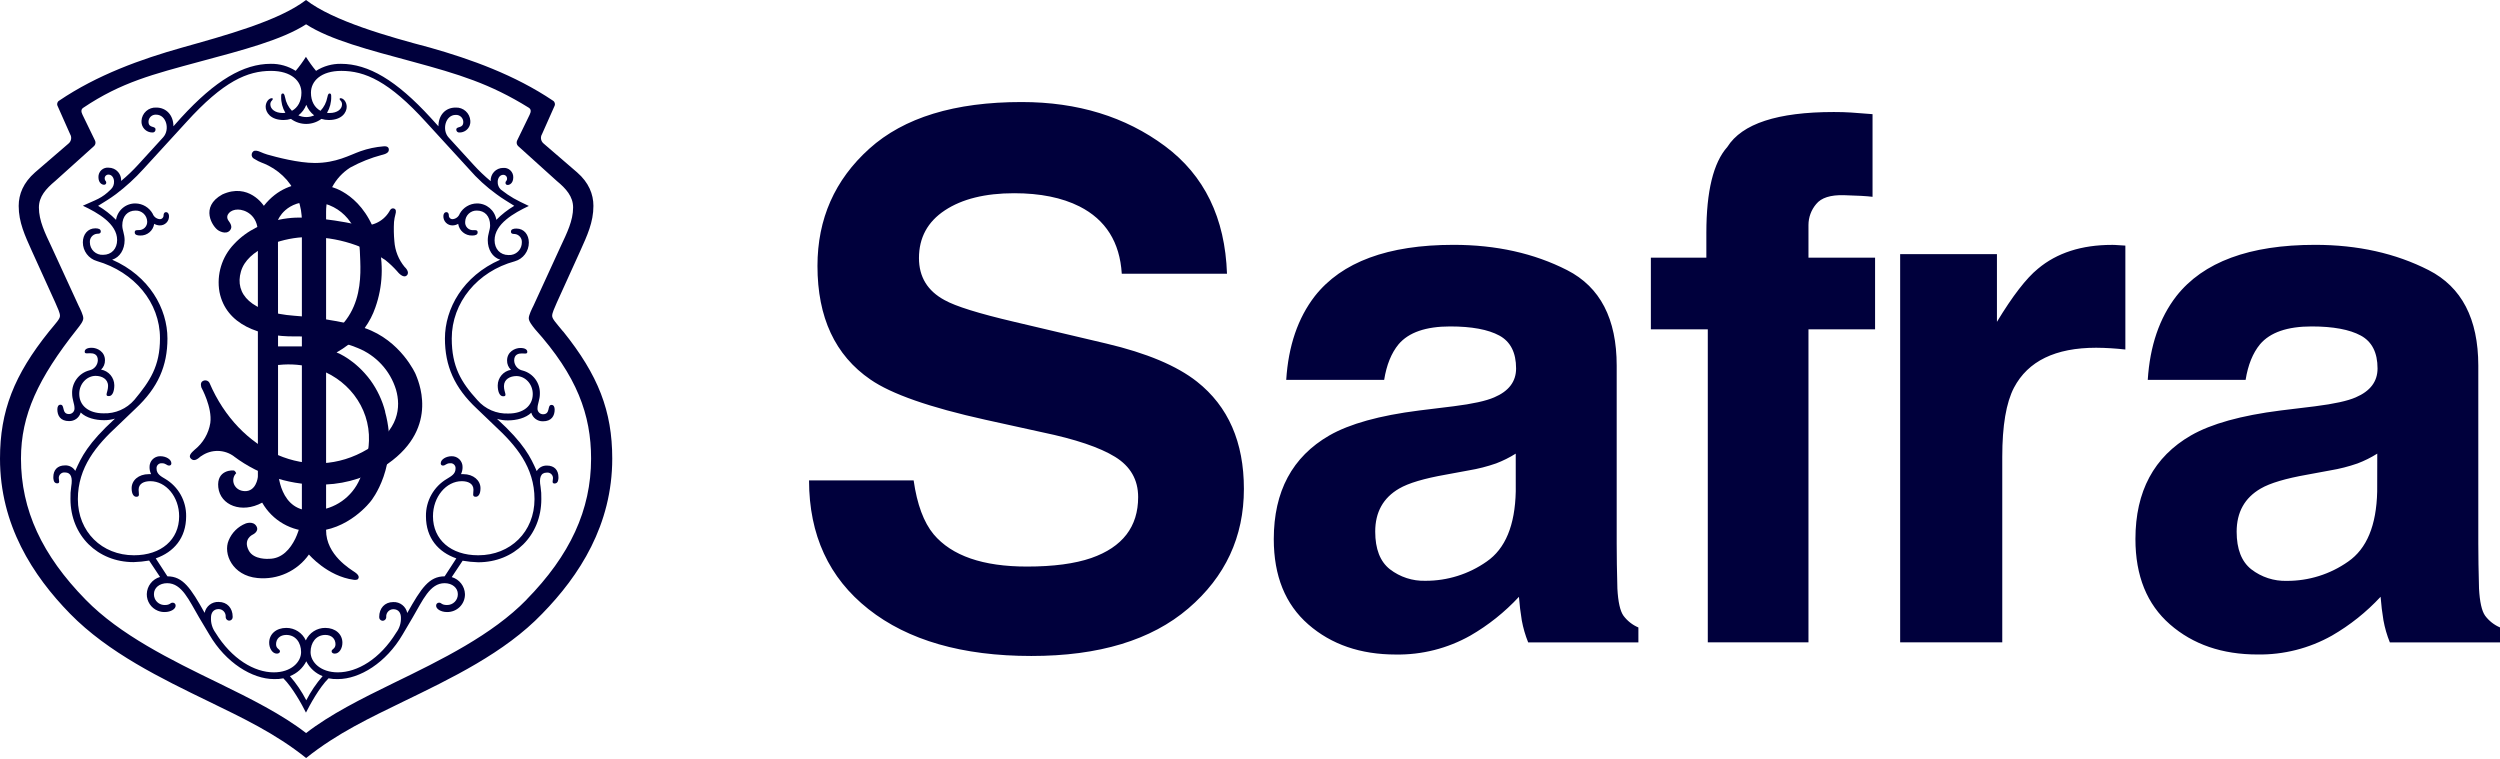
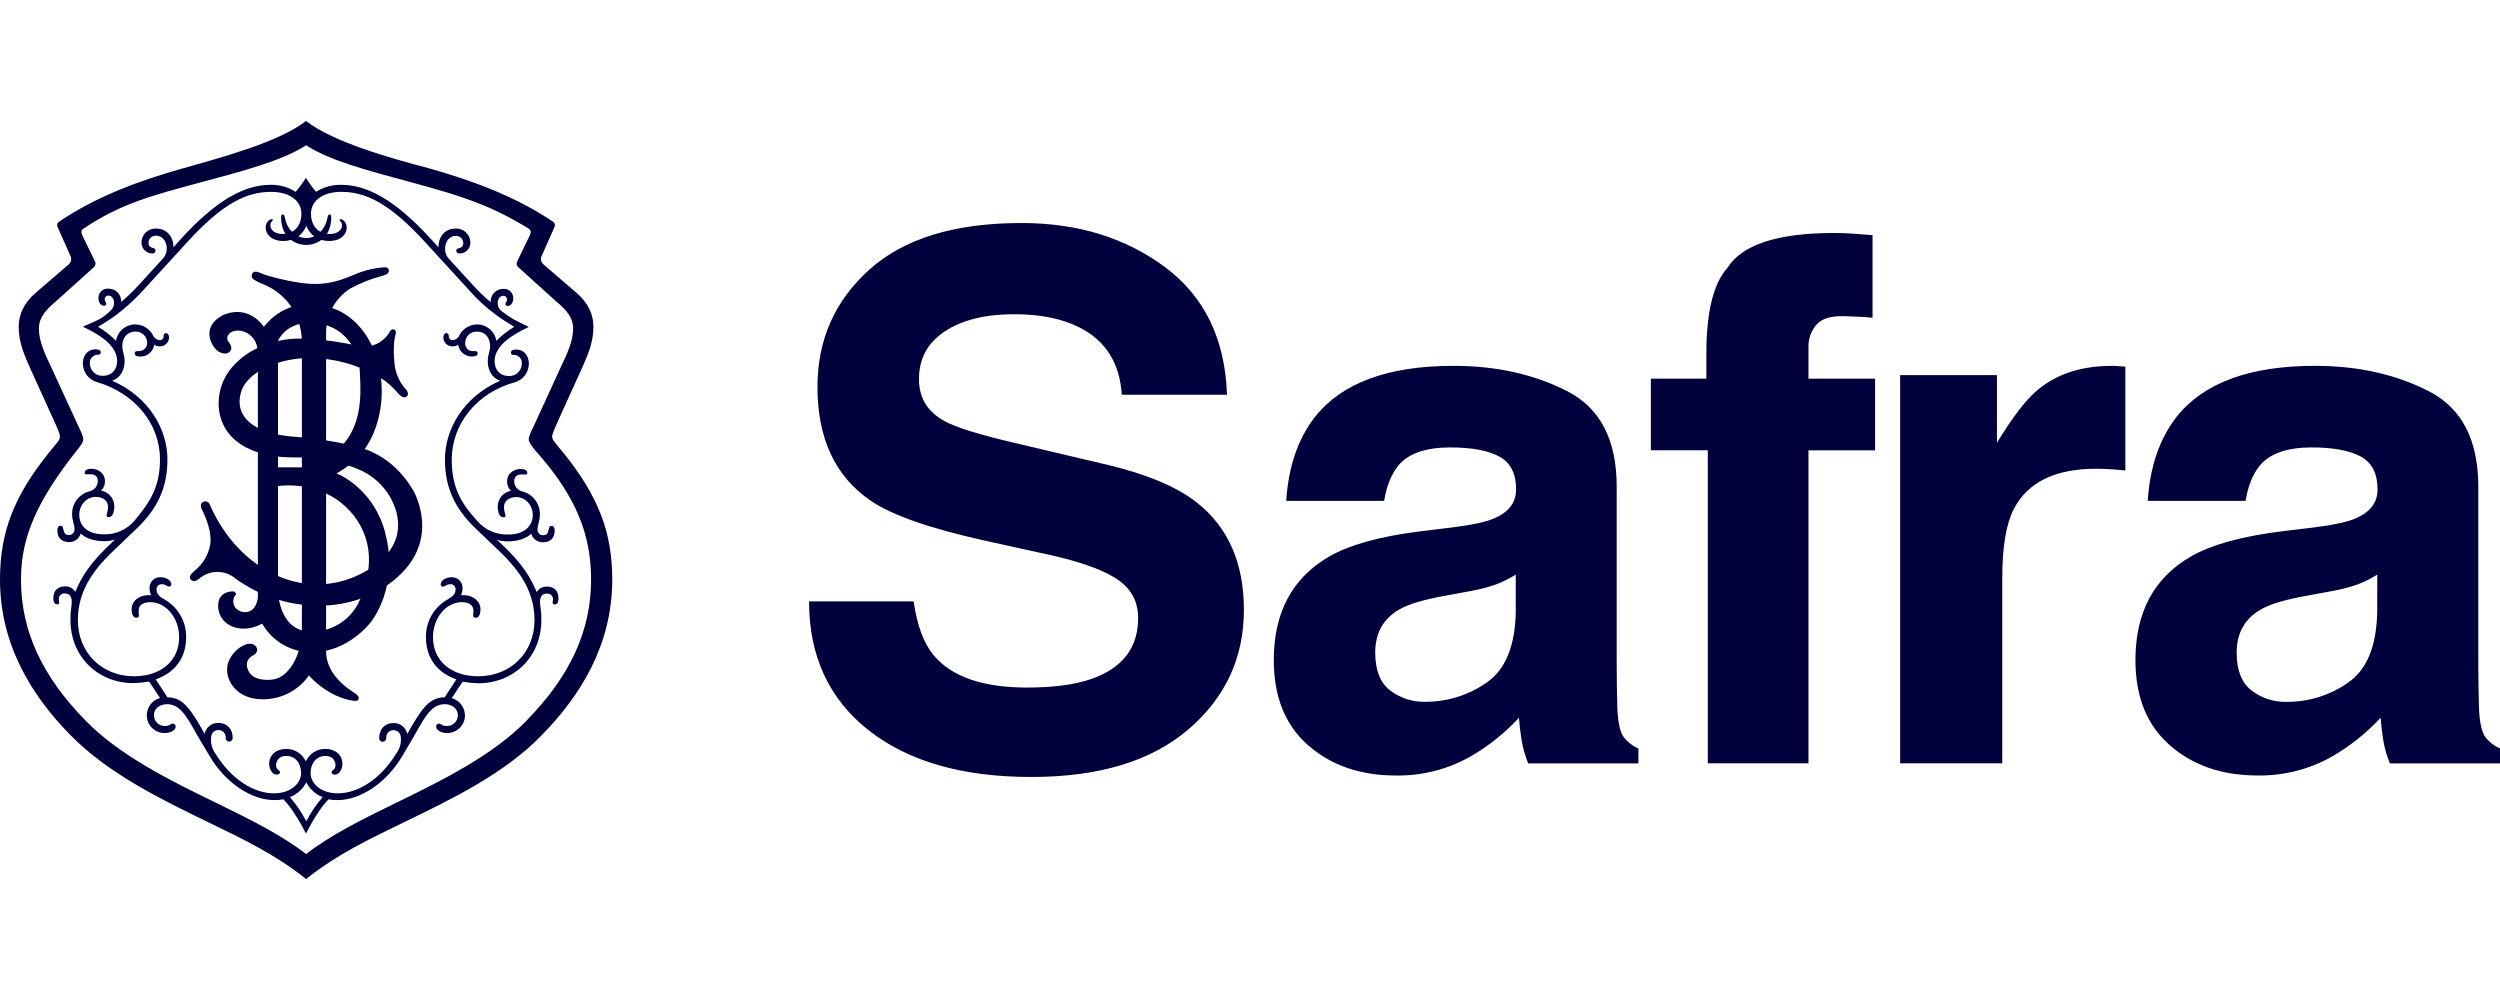
- <svg xmlns="http://www.w3.org/2000/svg" fill="none" width="343" height="104" viewBox="0 0 343 104">
+ <svg xmlns="http://www.w3.org/2000/svg" fill="none" width="200" height="80" viewBox="0 0 343 104">
  <path d="M125.351 65.91c.468 3.285 1.382 5.75 2.741 7.392 2.494 2.955 6.763 4.431 12.808 4.43 3.625 0 6.567-.392 8.826-1.173 4.286-1.5 6.428-4.286 6.428-8.358 0-2.38-1.054-4.22-3.163-5.52-2.109-1.3-5.44-2.424-9.992-3.372l-7.789-1.715c-7.655-1.694-12.916-3.535-15.782-5.52-4.848-3.323-7.272-8.52-7.272-15.592 0-6.45 2.372-11.81 7.114-16.082 4.743-4.271 11.712-6.405 20.906-6.4 7.676 0 14.224 2.011 19.644 6.034 5.42 4.023 8.261 9.863 8.524 17.522h-14.436c-.267-4.33-2.202-7.409-5.806-9.235-2.399-1.206-5.385-1.81-8.956-1.81-3.971 0-7.142.784-9.511 2.349-2.369 1.565-3.553 3.748-3.553 6.548 0 2.582 1.172 4.504 3.515 5.767 1.499.845 4.686 1.838 9.56 2.981l12.628 2.979c5.533 1.305 9.681 3.048 12.446 5.231 4.288 3.392 6.432 8.294 6.432 14.709 0 6.583-2.541 12.05-7.623 16.402-5.083 4.35-12.262 6.525-21.539 6.523-9.473 0-16.923-2.143-22.35-6.428-5.427-4.286-8.144-10.173-8.151-17.663h14.351zm82.608-3.672c-.854.536-1.758.986-2.7 1.344a22.675 22.675 0 0 1-3.736.954l-3.163.585c-2.967.524-5.1 1.154-6.394 1.908-2.193 1.272-3.288 3.242-3.286 5.91 0 2.38.669 4.1 2.007 5.158a7.625 7.625 0 0 0 4.882 1.588 14.51 14.51 0 0 0 8.404-2.64c2.559-1.76 3.888-4.969 3.989-9.625l-.003-5.183zm-8.51-6.5c2.59-.325 4.442-.733 5.557-1.22 1.999-.848 3-2.168 3.002-3.961 0-2.183-.768-3.69-2.302-4.52-1.535-.831-3.782-1.248-6.742-1.25-3.332 0-5.691.815-7.078 2.446-.992 1.204-1.651 2.832-1.979 4.883H176.47c.295-4.656 1.603-8.484 3.922-11.484 3.693-4.694 10.035-7.04 19.026-7.04 5.858 0 11.055 1.157 15.591 3.47 4.537 2.315 6.804 6.683 6.801 13.104V74.6c0 1.697.029 3.75.095 6.161.099 1.824.375 3.06.83 3.71a4.961 4.961 0 0 0 2.052 1.617v2.052h-15.12a15.59 15.59 0 0 1-.879-3.03 36.989 36.989 0 0 1-.39-3.226 28.58 28.58 0 0 1-6.678 5.327 20.188 20.188 0 0 1-10.214 2.59c-4.846 0-8.848-1.377-12.006-4.132-3.159-2.755-4.738-6.656-4.738-11.702 0-6.548 2.541-11.29 7.623-14.223 2.786-1.596 6.887-2.736 12.302-3.422l4.762-.584zm54.536-40.298c.703.05 1.69.123 2.928.222v11.34c-.781-.1-2.088-.173-3.93-.223-1.842-.049-3.107.352-3.807 1.222a4.45 4.45 0 0 0-1.054 2.862v4.492h9.138v9.826h-9.138v42.95h-13.813V45.18h-7.81v-9.826h7.613v-3.418c0-5.699.961-9.625 2.882-11.78 2.018-3.192 6.883-4.787 14.597-4.787.876 0 1.673.023 2.39.07m36.424 18.183c.179.018.576.042 1.195.074v14.258a37.791 37.791 0 0 0-4-.243c-5.598 0-9.357 1.825-11.279 5.474-1.073 2.054-1.61 5.215-1.61 9.485v25.46h-14.01V34.869h13.279v9.287c2.149-3.55 4.024-5.979 5.624-7.283 2.603-2.183 5.988-3.274 10.154-3.274.26 0 .478 0 .657.024m35.746 28.614c-.854.537-1.758.987-2.7 1.345a22.675 22.675 0 0 1-3.736.954l-3.163.585c-2.967.524-5.1 1.154-6.394 1.908-2.2 1.272-3.3 3.246-3.3 5.921 0 2.38.669 4.1 2.007 5.158a7.614 7.614 0 0 0 4.882 1.588c3.006.012 5.941-.91 8.4-2.64 2.561-1.761 3.892-4.97 3.993-9.626l.011-5.193zm-8.51-6.498c2.59-.326 4.442-.734 5.557-1.222 1.994-.854 2.991-2.174 2.991-3.96 0-2.183-.767-3.69-2.302-4.52-1.535-.831-3.783-1.248-6.745-1.25-3.329 0-5.688.815-7.075 2.446-.991 1.204-1.651 2.832-1.979 4.883h-13.426c.295-4.656 1.603-8.484 3.922-11.484 3.693-4.694 10.035-7.04 19.026-7.04 5.858 0 11.055 1.157 15.591 3.47 4.537 2.315 6.807 6.68 6.812 13.097v24.435c0 1.697.033 3.75.098 6.161.099 1.824.375 3.06.83 3.71A4.972 4.972 0 0 0 343 86.083v2.052h-15.114a15.583 15.583 0 0 1-.878-3.031 35.861 35.861 0 0 1-.39-3.225 28.652 28.652 0 0 1-6.679 5.327 20.185 20.185 0 0 1-10.213 2.59c-4.846 0-8.848-1.377-12.007-4.132-3.159-2.756-4.738-6.656-4.738-11.702 0-6.548 2.541-11.29 7.624-14.223 2.786-1.596 6.886-2.737 12.301-3.422l4.745-.577zM65.6 76.183c-3.74 0-6.196-2.14-6.196-5.35 0-2.675 1.817-4.815 3.954-4.815.854 0 1.602.32 1.602 1.175 0 .535-.214.965.32.965.32 0 .643-.32.643-1.18 0-1.055-.963-1.925-2.351-1.925h-.323c.144-.3.218-.63.214-.964a1.462 1.462 0 0 0-1.494-1.496c-.748 0-1.497.43-1.497.964a.283.283 0 0 0 .191.306.28.28 0 0 0 .13.011c.319 0 .428-.317.962-.317a.67.67 0 0 1 .745.746c0 .75-.64 1.056-1.174 1.39a5.848 5.848 0 0 0-2.885 5.14c0 2.995 1.712 4.927 4.168 5.776l-1.602 2.464c-2.137 0-3.209 1.608-5.131 5.03a1.873 1.873 0 0 0-1.922-1.5c-1.178 0-1.926.855-1.926 2.035a.486.486 0 0 0 .428.531.502.502 0 0 0 .535-.531.983.983 0 0 1 .963-1.056c.748 0 1.054.535 1.054 1.175a3.22 3.22 0 0 1-.643 2.035c-2.242 3.636-5.342 5.455-8.013 5.455-2.354 0-3.742-1.39-3.742-2.78 0-1.285.748-2.355 2.03-2.355.855 0 1.389.535 1.389 1.281 0 .644-.534.644-.534.965 0 .214.214.32.429.32.643 0 1.054-.746 1.054-1.496 0-1.18-.963-2.035-2.351-2.035a2.917 2.917 0 0 0-2.67 1.715 2.932 2.932 0 0 0-2.672-1.715c-1.405 0-2.354.856-2.354 2.035 0 .75.428 1.496 1.054 1.496.21 0 .425-.106.425-.32 0-.32-.534-.32-.534-.965 0-.746.534-1.281 1.406-1.281 1.279 0 2.028 1.056 2.028 2.355 0 1.39-1.389 2.78-3.74 2.78-2.67 0-5.77-1.82-8.016-5.455a3.239 3.239 0 0 1-.607-2.052c0-.641.32-1.176 1.054-1.176a.983.983 0 0 1 .963 1.056.502.502 0 0 0 .53.531.485.485 0 0 0 .429-.531c0-1.18-.748-2.035-1.922-2.035a1.871 1.871 0 0 0-1.926 1.5c-1.908-3.407-2.977-5.012-5.103-5.012l-1.602-2.464c2.46-.855 4.168-2.78 4.168-5.776a5.853 5.853 0 0 0-2.886-5.14c-.534-.32-1.173-.64-1.173-1.39a.673.673 0 0 1 .748-.746c.535 0 .64.317.96.317a.284.284 0 0 0 .323-.317c0-.535-.748-.964-1.497-.964a1.456 1.456 0 0 0-1.393.917c-.073.184-.109.38-.104.579-.004.334.07.664.214.964h-.32c-1.405 0-2.35.856-2.35 1.926 0 .858.32 1.179.64 1.179.533 0 .319-.43.319-.965 0-.855.748-1.175 1.606-1.175 2.137 0 3.953 2.14 3.953 4.815 0 3.21-2.46 5.35-6.199 5.35-4.382 0-7.696-3.21-7.696-7.705 0-4.39 2.566-7.392 5.45-10.056l2.46-2.355c3.1-2.89 4.38-5.885 4.38-9.627 0-4.069-2.46-8.563-7.584-10.809 1.054-.32 1.708-1.408 1.708-2.675 0-.855-.32-1.387-.32-2.03 0-1.286.748-2.035 1.817-2.035a1.552 1.552 0 0 1 1.602 1.5 1.127 1.127 0 0 1-1.177 1.178c-.32 0-.534 0-.534.32s.323.426.748.426a1.878 1.878 0 0 0 1.922-1.605c.23.134.488.208.752.215a1.231 1.231 0 0 0 1.28-1.285c0-.214-.106-.535-.425-.535-.215 0-.32.215-.32.426a.507.507 0 0 1-.535.539 1.141 1.141 0 0 1-.962-.75 2.75 2.75 0 0 0-2.351-1.408 2.661 2.661 0 0 0-2.675 2.25 11.997 11.997 0 0 0-2.46-1.922c.854-.54 1.603-.965 2.46-1.61a27.076 27.076 0 0 0 3.743-3.424l5.876-6.42c5.13-5.67 8.434-7.06 11.65-7.06 2.779 0 4.167 1.39 4.167 2.995 0 1.179-.502 2.052-1.304 2.481a3.57 3.57 0 0 1-.938-1.84c-.109-.532-.214-.532-.323-.532-.215 0-.215.21-.215.426a4.17 4.17 0 0 0 .577 2.228c-.116 0-.236.02-.352.02-1.054 0-1.708-.538-1.708-1.178a.683.683 0 0 1 .215-.532c.21-.215.105-.324 0-.324-.429 0-.858.535-.858 1.176 0 .75.643 1.82 2.46 1.82.342 0 .682-.051 1.009-.152a3.51 3.51 0 0 0 4.178 0c.328.101.67.152 1.012.152 1.814 0 2.46-1.056 2.46-1.82 0-.64-.428-1.176-.854-1.176-.105 0-.214.11 0 .324a.703.703 0 0 1 .211.532c0 .64-.64 1.179-1.708 1.179-.123 0-.246 0-.351-.021a4.17 4.17 0 0 0 .576-2.228c0-.215 0-.426-.214-.426-.106 0-.215 0-.32.531a3.624 3.624 0 0 1-.938 1.841c-.801-.43-1.308-1.302-1.308-2.481 0-1.605 1.389-2.996 4.168-2.996 3.205 0 6.52 1.39 11.65 7.061l5.876 6.42a22.152 22.152 0 0 0 3.742 3.425c.854.644 1.603 1.056 2.46 1.608-.9.53-1.727 1.177-2.46 1.922a2.669 2.669 0 0 0-2.674-2.249 2.746 2.746 0 0 0-2.351 1.408 1.143 1.143 0 0 1-.96.75.505.505 0 0 1-.534-.539c0-.21-.109-.426-.32-.426-.323 0-.428.32-.428.535a1.236 1.236 0 0 0 1.282 1.285c.264-.007.522-.081.75-.215a1.884 1.884 0 0 0 1.921 1.605c.43 0 .749-.105.749-.425s-.215-.32-.534-.32a1.052 1.052 0 0 1-1.174-1.18 1.557 1.557 0 0 1 1.599-1.5c1.072 0 1.82.75 1.82 2.035 0 .644-.323 1.176-.323 2.031 0 1.285.643 2.355 1.711 2.675-5.13 2.246-7.587 6.74-7.587 10.81 0 3.741 1.283 6.736 4.379 9.626l2.46 2.355c2.885 2.675 5.45 5.667 5.45 10.056 0 4.495-3.314 7.705-7.696 7.705H65.6zM42.023 96.08a16.572 16.572 0 0 0-2.246-3.315 4.22 4.22 0 0 0 2.246-2.035 4.22 4.22 0 0 0 2.242 2.035 16.606 16.606 0 0 0-2.242 3.315zm1.079-80.251a2.629 2.629 0 0 1-2.161 0 3.381 3.381 0 0 0 1.082-1.447 3.375 3.375 0 0 0 1.079 1.447zM75.046 63.88a1.541 1.541 0 0 0-1.406.753c-.854-1.925-1.708-3.745-5.45-7.17.485.148.99.22 1.497.215 1.177 0 2.46-.324 3.205-1.056a1.616 1.616 0 0 0 1.606 1.18c1.173 0 1.602-.75 1.602-1.606 0-.323-.109-.644-.429-.644-.64 0-.105 1.285-1.173 1.285a.762.762 0 0 1-.749-.859c0-.531.32-1.175.32-1.925a3.172 3.172 0 0 0-2.351-3.21 1.451 1.451 0 0 1-1.174-1.39c0-.856.64-.962 1.054-.962.415 0 .749.106.749-.214s-.32-.535-.96-.535c-.748 0-1.816.535-1.816 1.71a1.689 1.689 0 0 0 .534 1.285 2.19 2.19 0 0 0-1.817 2.144c0 .746.21 1.492.749 1.492.64 0 .105-.535.105-1.39 0-.961.854-1.387 1.711-1.387 1.174 0 2.242 1.056 2.242 2.464 0 1.605-1.282 2.675-3.314 2.675a5.333 5.333 0 0 1-4.287-1.844c-2.245-2.464-3.514-4.6-3.514-8.448 0-4.928 3.514-9.204 8.655-10.595a2.656 2.656 0 0 0 1.923-2.57c0-1.055-.64-1.921-1.708-1.921-.429 0-.749.102-.749.426s.32.32.534.32a1.086 1.086 0 0 1 .96 1.176 1.72 1.72 0 0 1-1.13 1.614 1.71 1.71 0 0 1-.687.1c-1.174 0-1.922-.855-1.922-2.034 0-2.246 2.674-3.745 4.702-4.703-1.817-.859-2.46-1.18-3.848-2.25a1.377 1.377 0 0 1-.425-1.055c0-.535.32-.965.748-.965a.507.507 0 0 1 .534.536c0 .32-.214.32-.214.535a.282.282 0 0 0 .32.32c.214 0 .748-.211.748-1.056a1.269 1.269 0 0 0-1.388-1.285 1.714 1.714 0 0 0-1.711 1.82 22.692 22.692 0 0 1-2.351-2.246l-3.42-3.745c-.963-1.056-.428-3.1.96-3.1a.982.982 0 0 1 1.054.964c0 .96-.963.531-.963 1.056a.389.389 0 0 0 .432.394 1.48 1.48 0 0 0 1.42-.997c.068-.195.094-.402.077-.608a1.93 1.93 0 0 0-2.03-1.816c-1.407 0-2.348 1.056-2.348 2.57l-1.072-1.18c-4.702-5.136-8.547-7.392-12.3-7.392a6.181 6.181 0 0 0-3.42.965 16.702 16.702 0 0 1-1.387-1.926 16.76 16.76 0 0 1-1.406 1.926 6.181 6.181 0 0 0-3.42-.965c-3.739 0-7.587 2.25-12.3 7.392l-1.053 1.18c0-1.5-.963-2.57-2.351-2.57a1.924 1.924 0 0 0-2.031 1.816 1.49 1.49 0 0 0 1.497 1.605.387.387 0 0 0 .425-.426c0-.535-.96-.106-.96-1.056a.985.985 0 0 1 .66-.914.98.98 0 0 1 .395-.05c1.388 0 1.922 2.03.962 3.1L18.97 22.58a22.703 22.703 0 0 1-2.351 2.245 1.721 1.721 0 0 0-1.03-1.678 1.713 1.713 0 0 0-.678-.141 1.264 1.264 0 0 0-1.406 1.284c0 .86.534 1.056.749 1.056a.281.281 0 0 0 .32-.32c0-.215-.211-.215-.211-.535a.505.505 0 0 1 .534-.535c.428 0 .748.43.748.964a1.38 1.38 0 0 1-.428 1.056c-1.283 1.285-2.032 1.408-3.849 2.25 2.032.957 4.702 2.463 4.702 4.702 0 1.179-.745 2.034-1.922 2.034a1.713 1.713 0 0 1-1.817-1.714 1.093 1.093 0 0 1 .963-1.175c.211 0 .534 0 .534-.32 0-.321-.323-.427-.748-.427-1.054 0-1.712.856-1.712 1.922a2.667 2.667 0 0 0 1.926 2.57c5.128 1.5 8.656 5.67 8.656 10.594 0 3.851-1.388 5.882-3.514 8.448a5.338 5.338 0 0 1-4.25 1.848c-2.03 0-3.313-1.056-3.313-2.675 0-1.39 1.054-2.464 2.245-2.464.854 0 1.708.426 1.708 1.387 0 .855-.534 1.39.11 1.39.534 0 .748-.746.748-1.492a2.198 2.198 0 0 0-1.817-2.144 1.7 1.7 0 0 0 .534-1.285c0-1.175-1.054-1.71-1.817-1.71-.643 0-.963.214-.963.535 0 .32.32.214.749.214s1.054.106 1.054.961a1.459 1.459 0 0 1-1.173 1.39 3.163 3.163 0 0 0-2.355 3.21c0 .75.323 1.409.323 1.926a.765.765 0 0 1-.748.859c-1.054 0-.534-1.285-1.177-1.285-.32 0-.426.32-.426.644 0 .856.426 1.605 1.603 1.605a1.608 1.608 0 0 0 1.602-1.179c.749.746 2.031 1.056 3.205 1.056a5.004 5.004 0 0 0 1.497-.215c-3.739 3.425-4.596 5.245-5.45 7.17a1.544 1.544 0 0 0-1.406-.753c-1.054 0-1.602.644-1.602 1.608 0 .212 0 .856.534.856.425 0 .214-.43.214-.75a.761.761 0 0 1 .854-.746c.854 0 1.054.746.854 1.925a9.306 9.306 0 0 0-.105 1.71c0 5.027 3.739 8.667 8.655 8.667.716-.02 1.43-.091 2.137-.215l1.497 2.25a2.503 2.503 0 0 0-1.817 2.35 2.425 2.425 0 0 0 1.512 2.288c.3.122.623.182.948.176.857 0 1.497-.43 1.497-.859a.39.39 0 0 0-.425-.425c-.324 0-.324.32-1.055.32a1.46 1.46 0 0 1-1.393-.92 1.465 1.465 0 0 1-.104-.58c0-.851.752-1.495 1.817-1.495 2.031 0 2.994 2.354 4.382 4.705l1.406 2.355c2.246 3.85 5.876 6.097 8.87 6.097a5.26 5.26 0 0 0 1.283-.106c1.282 1.285 2.565 3.636 3.1 4.706.533-1.056 1.813-3.421 3.099-4.706a5.26 5.26 0 0 0 1.282.106c2.99 0 6.625-2.246 8.87-6.097l1.388-2.355c1.388-2.35 2.351-4.706 4.383-4.706 1.054 0 1.816.645 1.816 1.496a1.465 1.465 0 0 1-1.497 1.5c-.748 0-.748-.32-1.054-.32a.39.39 0 0 0-.429.425c0 .43.643.86 1.497.86a2.42 2.42 0 0 0 2.46-2.465 2.512 2.512 0 0 0-1.813-2.33l1.494-2.249c.706.124 1.42.195 2.136.215 4.92 0 8.66-3.64 8.66-8.666a9.309 9.309 0 0 0-.106-1.71c-.215-1.18 0-1.926.854-1.926a.759.759 0 0 1 .854.746c0 .32-.215.75.214.75.534 0 .534-.644.534-.855 0-.965-.534-1.609-1.602-1.609l.028.007zm-2.808 18.4c-4.702 4.815-11.65 8.237-18.274 11.45-4.382 2.14-8.655 4.277-11.97 6.846-3.313-2.57-7.59-4.706-11.969-6.846-6.627-3.213-13.572-6.635-18.273-11.45-5.975-6.096-8.874-12.32-8.874-19.359 0-5.983 2.355-11.02 7.696-17.76.425-.54.854-1.074.854-1.5 0-.426-.429-1.285-.64-1.71l-3.742-8.135c-.854-1.816-1.708-3.52-1.708-5.347 0-1.5.963-2.57 2.242-3.64l5.345-4.81a.655.655 0 0 0 .106-.75l-1.708-3.52c-.215-.43-.215-.754.105-.965 5.236-3.52 9.619-4.6 15.923-6.314 5.974-1.605 11.33-2.996 14.644-5.136 3.314 2.14 8.655 3.52 14.64 5.136 6.304 1.714 10.581 2.995 15.923 6.314.32.211.32.535.105.965l-1.708 3.52a.662.662 0 0 0 .11.75l5.323 4.807c1.283 1.056 2.242 2.14 2.242 3.64 0 1.82-.854 3.52-1.708 5.346l-3.732 8.135c-.214.425-.643 1.284-.643 1.71 0 .426.429.961.854 1.5 5.774 6.42 7.696 11.767 7.696 17.76 0 7.04-2.885 13.267-8.87 19.36l.011.003zm5.011-36.806c-.96-1.18-1.493-1.715-1.493-2.14 0-.426.32-1.056.64-1.82l3.204-7.061c.963-2.14 1.817-3.96 1.817-6.202 0-1.608-.64-3.214-2.242-4.604l-4.597-3.96a.997.997 0 0 1-.214-1.284l1.712-3.851a.564.564 0 0 0-.215-.746c-5.236-3.52-11.22-5.674-16.886-7.28C53.31 5.03 45.723 2.89 41.985 0c-3.743 2.89-11.33 4.928-16.995 6.526-5.665 1.598-11.647 3.748-16.869 7.279a.556.556 0 0 0-.214.746l1.711 3.854a.994.994 0 0 1-.21 1.285L4.81 23.65c-1.603 1.408-2.246 2.995-2.246 4.604 0 2.242.854 4.061 1.817 6.201l3.205 7.061c.323.75.643 1.39.643 1.82 0 .43-.534.96-1.497 2.14C1.926 51.46 0 56.388 0 62.916c0 9.092 4.488 16.044 9.618 21.292 5.236 5.347 12.504 8.877 19.132 12.087 4.382 2.14 8.975 4.28 13.252 7.705 4.273-3.425 8.87-5.565 13.252-7.705 6.624-3.21 14-6.74 19.128-12.087C79.512 78.96 84 72.008 84 62.917c0-6.53-1.922-11.45-6.733-17.441" fill="#00003C" />
  <path d="M49.382 65.697a7.165 7.165 0 0 1-2.469 3.056 7.147 7.147 0 0 1-3.706 1.291c-4.986.412-5.06-5.515-5.06-5.515V50.066h.147a12.71 12.71 0 0 1 4.783.412c4.491 1.274 7.707 5.332 7.545 10.003a13.857 13.857 0 0 1-1.24 5.216zM38.136 30.19s1.054-2.794 5.015-2.495c3.96.3 6.108 3.551 6.22 6.74.112 3.19.96 10.254-7.172 13.087h-4.052l-.01-17.332zm14.707 26.265a12.835 12.835 0 0 0-2.024-4.29c-2.109-2.844-4.537-3.774-4.642-3.809a14.62 14.62 0 0 0 1.651-1.09 10.802 10.802 0 0 0 3.673-5.087 15.285 15.285 0 0 0 .38-8.958c-1.758-6.596-6.456-7.582-6.456-7.582S39.96 23.47 36.2 28.24c-.042-.066-2.084-3.213-5.697-1.562-3.127 1.724-1.328 4.452-.558 4.927 0 0 1.022.68 1.609 0 .429-.506 0-1.03-.242-1.383-.45-.704.295-1.489 1.342-1.471.91 0 2.727.704 2.727 3.168v33.438c0 .278-.285 2.063-1.785 2.027-1.5-.035-2.045-1.605-1.188-2.463a.863.863 0 0 0-.267-.353c-.155-.08-2.46-.144-2.19 2.303.271 2.446 3.199 3.628 6.02 2.09a7.765 7.765 0 0 0 6.881 3.925c4.941 0 8.04-4.147 8.04-4.147s3.965-4.818 1.944-12.238" fill="#00003C" />
  <path d="M32.11 62.628a19.38 19.38 0 0 0 12.545 3.847 16.267 16.267 0 0 0 8.54-2.837c7.302-5.103 4.037-11.724 3.823-12.32 0 0-2.017-4.6-6.98-6.31 0 0-3.728-1.253-9.646-1.686-5.918-.433-8.237-2.967-7.334-6.075.903-3.108 5.51-4.51 8.36-4.689a18.667 18.667 0 0 1 11.46 3.13c.59.472 1.138.994 1.638 1.562 0 0 .808 1.056 1.321.514.436-.475-.323-1.14-.323-1.14a6.19 6.19 0 0 1-1.406-3.52 17.978 17.978 0 0 1-.049-2.654 6.44 6.44 0 0 1 .197-1.056c.084-.3.154-.729-.278-.802-.351-.06-.523.351-.559.415a3.956 3.956 0 0 1-4.262 1.844c-4.783-1.038-7.732-.989-7.732-.989s-5.58-.387-9.316 3.629a7.592 7.592 0 0 0-1.996 6.572c.89 4.49 5.528 6.142 10.304 6.092a23.21 23.21 0 0 1 5.623.627c1.031.237 2.042.557 3.022.957a8.996 8.996 0 0 1 5.271 5.72c.682 2.383.432 5.582-3.904 8.17-8.006 4.786-17.642.351-21.68-9.082a.657.657 0 0 0-.878-.292c-.51.211-.228.936-.228.936s1.5 2.707 1.212 4.84a5.872 5.872 0 0 1-2.14 3.664c-.415.38-.924.834-.527 1.229.397.394.815.176 1.405-.352h.025a3.827 3.827 0 0 1 4.505.056" fill="#00003C" />
  <path d="M41.418 30.397v39.394a9.325 9.325 0 0 1-.906 4.125c-.678 1.376-1.803 2.753-3.599 2.753 0 0-2.108.18-2.79-1.151-.812-1.563.552-2.172.552-2.172s.949-.437.495-1.172c-.453-.736-1.462-.352-1.462-.352a4.218 4.218 0 0 0-2.337 2.323c-.773 1.81.5 4.83 3.954 5.16a7.693 7.693 0 0 0 7.06-3.228s2.523 2.992 6.188 3.478c0 0 .44.053.566-.134.127-.186.155-.493-.432-.901-.587-.408-3.982-2.365-3.968-5.783V29.091a7.148 7.148 0 0 1 3.255-6.064l.087-.053a19.353 19.353 0 0 1 4.309-1.718s.84-.148.938-.563c.098-.415-.144-.676-.703-.616a12.51 12.51 0 0 0-3.163.669c-1.507.535-3.328 1.612-6.251 1.615-2.256 0-5.272-.795-6.547-1.161a7.844 7.844 0 0 1-.935-.352c-.295-.13-.703-.268-.963-.095a.616.616 0 0 0-.163.783.61.61 0 0 0 .279.255c.875.553 1.117.5 1.94.926a8.51 8.51 0 0 1 2.54 1.982 8.618 8.618 0 0 1 2.053 5.705" fill="#00003C" />
</svg>
